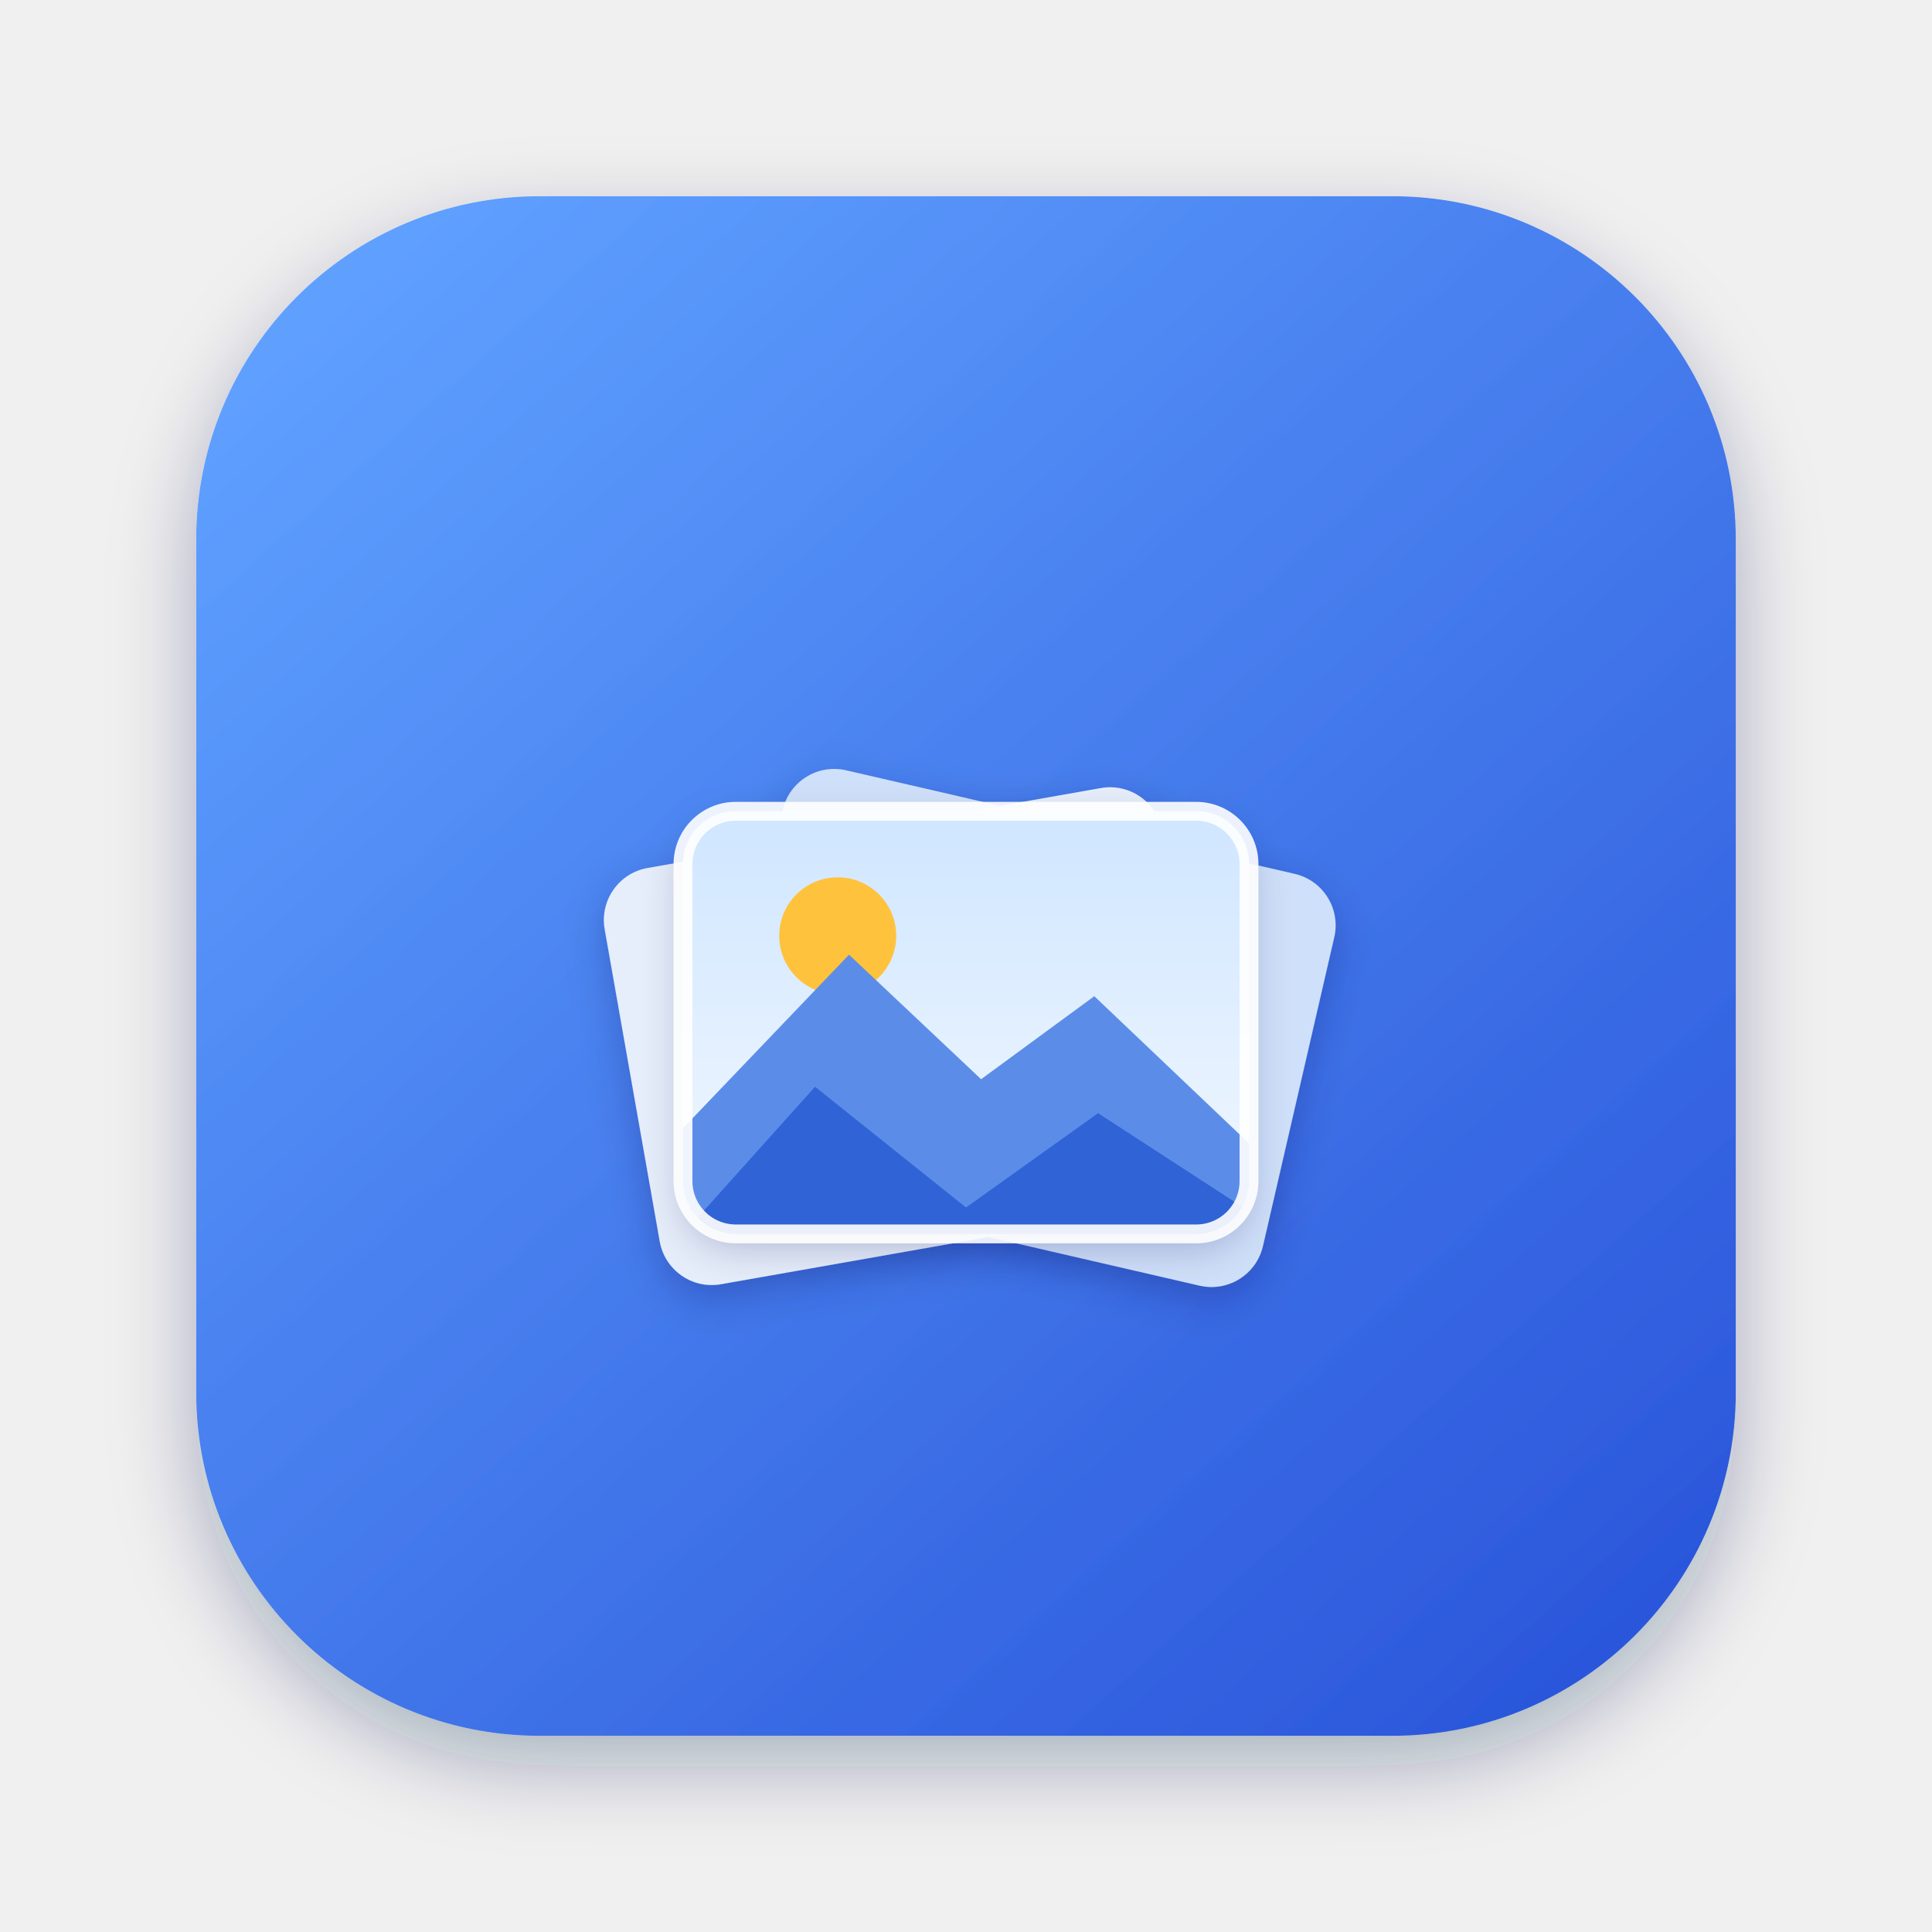
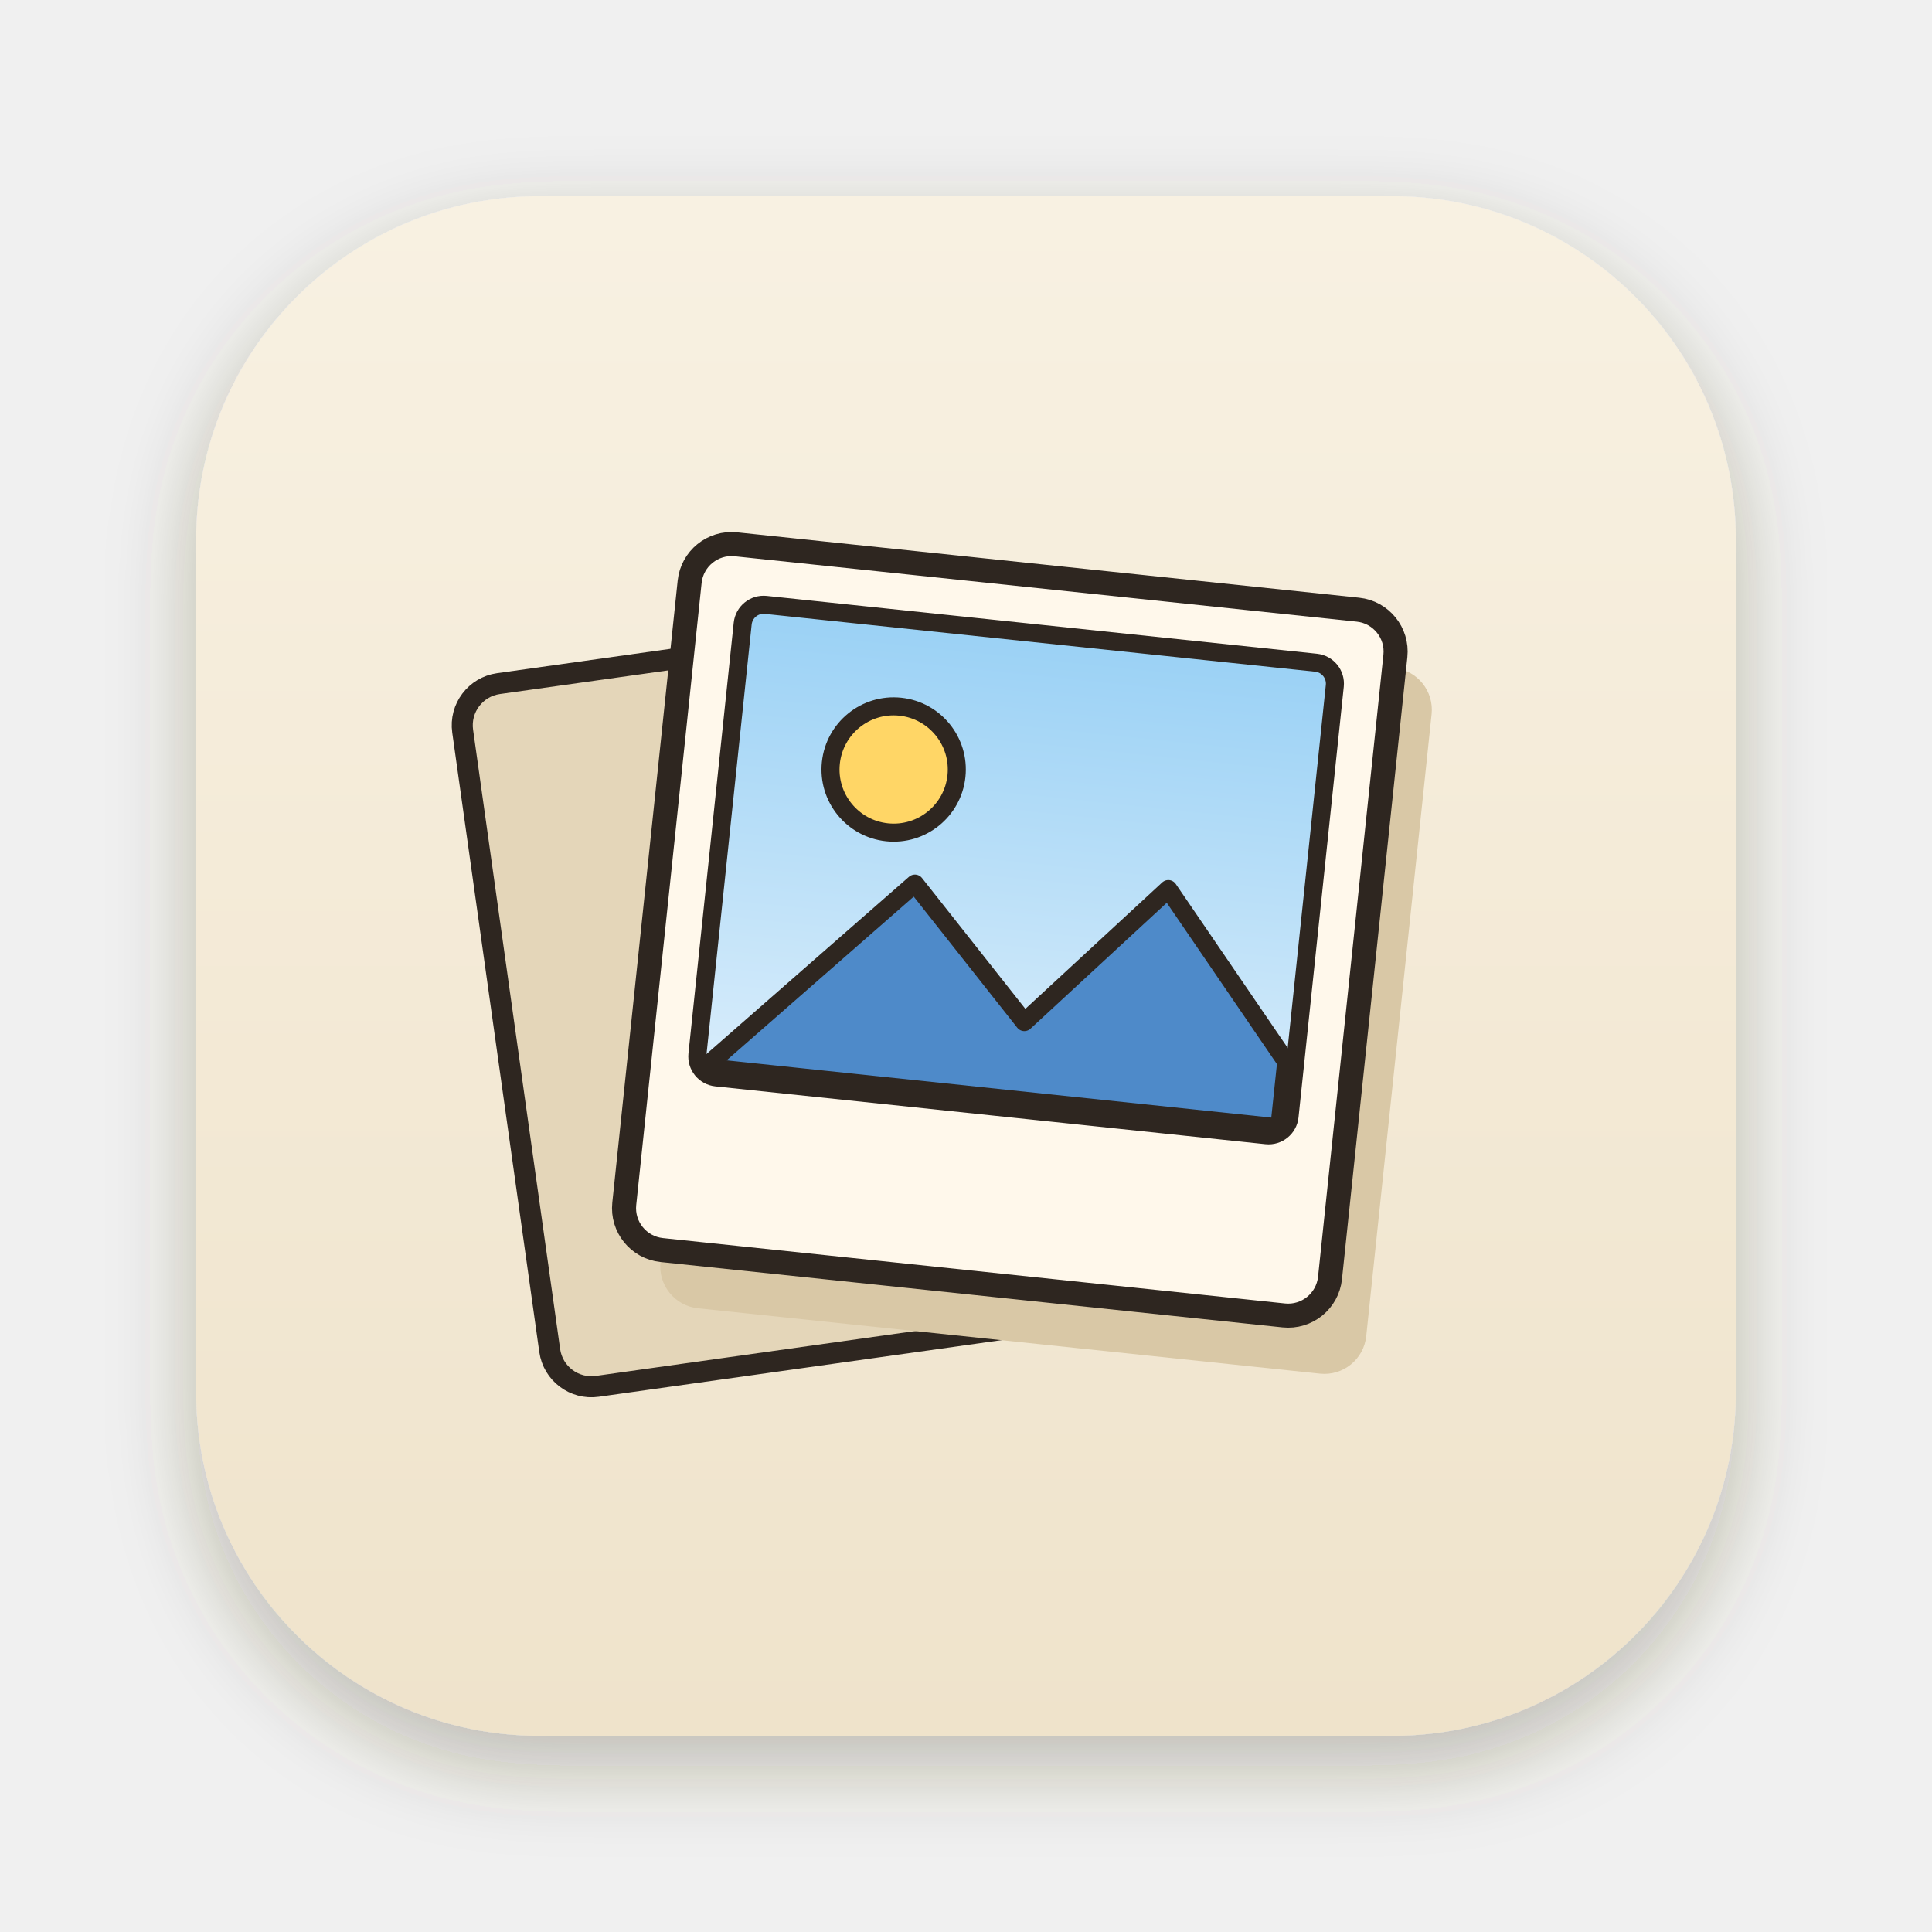
<svg xmlns="http://www.w3.org/2000/svg" width="1024" height="1024" viewBox="0 0 1024 1024" fill="none">
  <defs>
-     <linearGradient id="bgB" x1="180" y1="140" x2="860" y2="900" gradientUnits="userSpaceOnUse">
-       <stop offset="0" stop-color="#5fa0ff" />
-       <stop offset="1" stop-color="#2a55da" />
+     <linearGradient id="bgC" x1="0" y1="104" x2="0" y2="920" gradientUnits="userSpaceOnUse">
+       <stop offset="0" stop-color="#F8F1E2" />
+       <stop offset="1" stop-color="#EFE3CB" />
    </linearGradient>
-     <linearGradient id="skyB" x1="0" y1="0" x2="0" y2="1">
-       <stop offset="0" stop-color="#cfe6ff" />
-       <stop offset="1" stop-color="#f3f8ff" />
+     <linearGradient id="skyC" x1="0" y1="0" x2="0" y2="1">
+       <stop offset="0" stop-color="#9AD1F5" />
+       <stop offset="1" stop-color="#D9EDFB" />
    </linearGradient>
-     <clipPath id="frontB">
-       <rect x="362" y="430" width="300" height="224" rx="28" />
+     <clipPath id="bodyC">
+       <rect x="104" y="104" width="816" height="816" rx="182" />
    </clipPath>
-     <filter id="bodyShadowB" x="-20%" y="-20%" width="140%" height="150%">
-       <feDropShadow dx="0" dy="16" stdDeviation="22" flood-color="#0a1c4d" flood-opacity="0.30" />
-     </filter>
-     <filter id="cardShadowB" x="-40%" y="-40%" width="180%" height="180%">
-       <feDropShadow dx="0" dy="7" stdDeviation="11" flood-color="#0a1c4d" flood-opacity="0.24" />
+     <filter id="bodyShadowC" x="-20%" y="-20%" width="140%" height="150%">
+       <feDropShadow dx="0" dy="16" stdDeviation="22" flood-color="#4a3c22" flood-opacity="0.30" />
    </filter>
  </defs>
-   <g filter="url(#bodyShadowB)">
-     <rect x="104" y="104" width="816" height="816" rx="182" fill="url(#bgB)" />
+   <g filter="url(#bodyShadowC)">
+     <rect x="104" y="104" width="816" height="816" rx="182" fill="url(#bgC)" />
  </g>
-   <g filter="url(#cardShadowB)">
-     <g transform="rotate(13 512 542) translate(30 -4)">
-       <rect x="362" y="430" width="300" height="224" rx="28" fill="#cfe0fa" />
-     </g>
-     <g transform="rotate(-10 512 542) translate(-30 2)">
-       <rect x="362" y="430" width="300" height="224" rx="28" fill="#e6eefb" />
+   <g clip-path="url(#bodyC)">
+     <g transform="translate(104 104) scale(0.796875)">
+       <g transform="rotate(-8 420 560)">
+         <rect x="208" y="296" width="472" height="472" rx="28" fill="#E4D6B9" stroke="#2E2620" stroke-width="14" />
+       </g>
+       <g transform="rotate(6 560 500)">
+         <rect x="318" y="272" width="472" height="472" rx="28" transform="translate(14 18)" fill="#D9C8A6" />
+         <rect x="304" y="254" width="472" height="472" rx="28" fill="#FFF8EB" stroke="#2E2620" stroke-width="16" />
+         <rect x="342" y="292" width="396" height="316" rx="14" fill="url(#skyC)" stroke="#2E2620" stroke-width="12" />
+         <circle cx="452" cy="392" r="42" fill="#FFD666" stroke="#2E2620" stroke-width="12" />
+         <path d="M 348 602 L 474 466 L 556 550 L 642 452 L 732 558 L 732 602 Z" fill="#4E8AC9" stroke="#2E2620" stroke-width="12" stroke-linejoin="round" />
+       </g>
    </g>
  </g>
-   <g filter="url(#cardShadowB)">
-     <rect x="362" y="430" width="300" height="224" rx="28" fill="#ffffff" />
-   </g>
-   <g clip-path="url(#frontB)">
-     <rect x="362" y="430" width="300" height="224" fill="url(#skyB)" />
-     <circle cx="444" cy="496" r="31" fill="#ffc23d" />
-     <path d="M362 598 L450 506 L520 572 L580 528 L662 606 L662 654 L362 654 Z" fill="#5b8de8" />
-     <path d="M362 654 L432 576 L512 640 L582 590 L662 642 L662 654 Z" fill="#2f63d6" />
-   </g>
-   <rect x="362" y="430" width="300" height="224" rx="28" fill="none" stroke="#ffffff" stroke-width="10" opacity="0.9" />
</svg>
